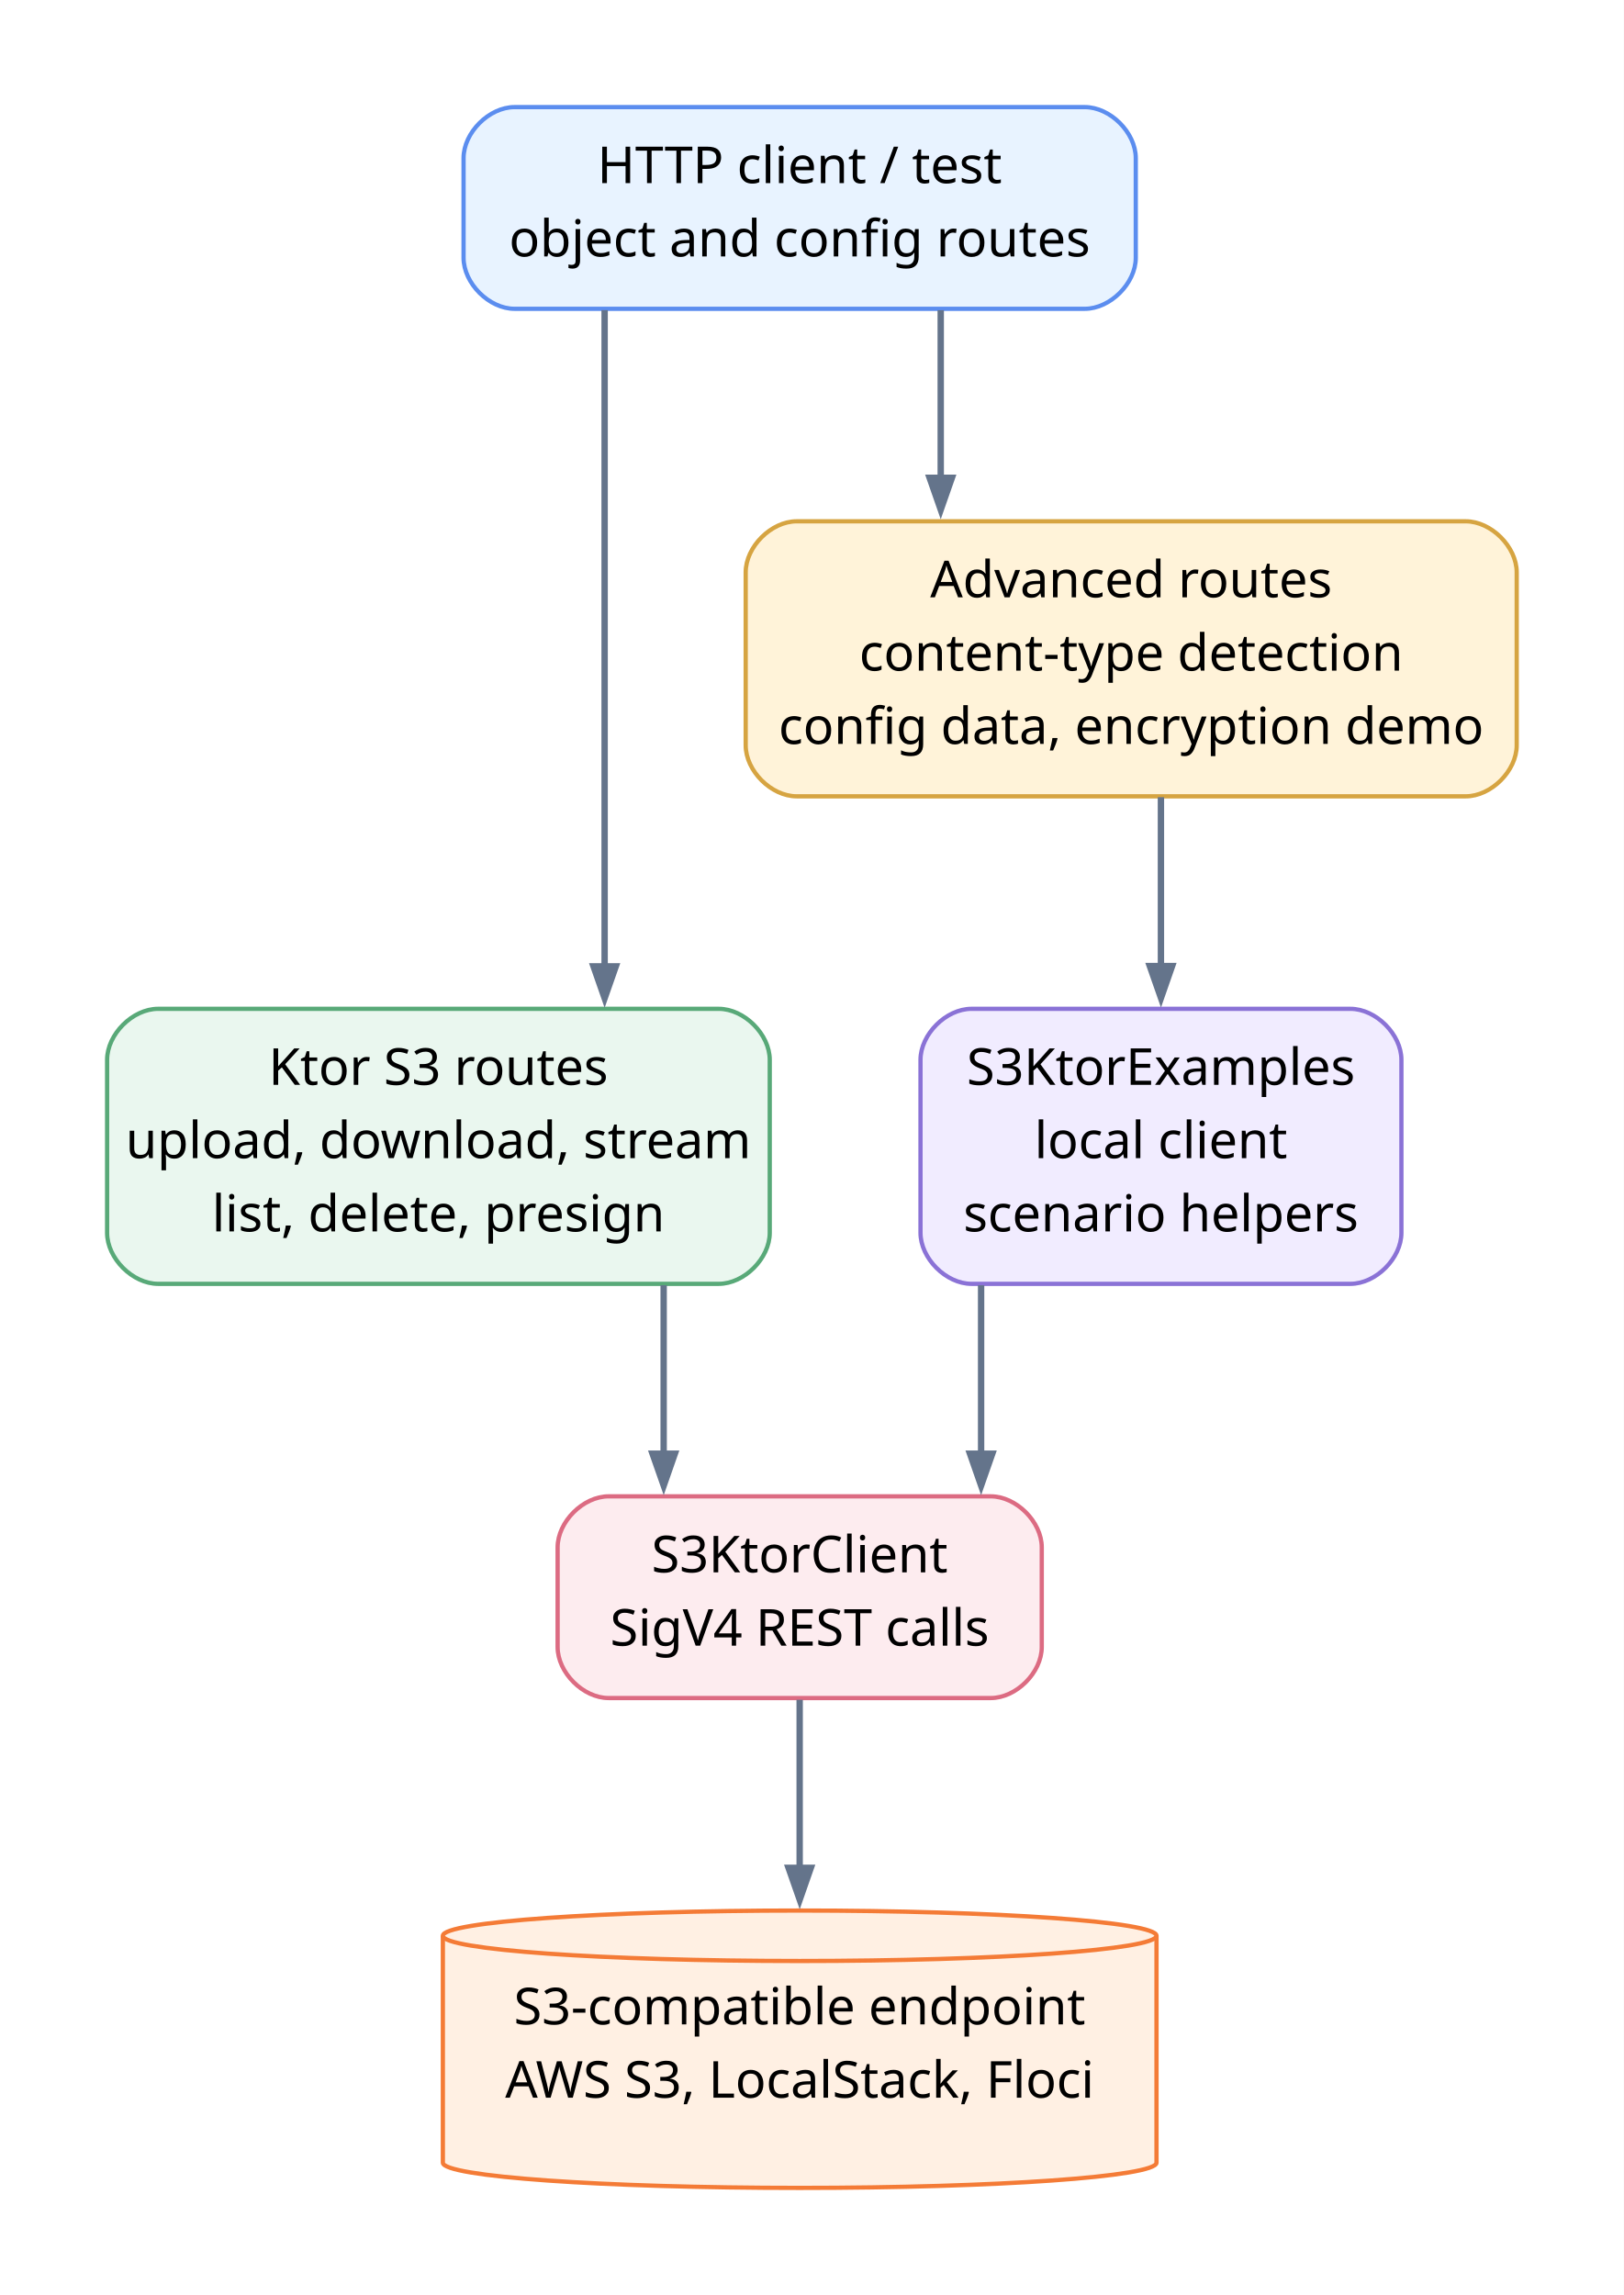
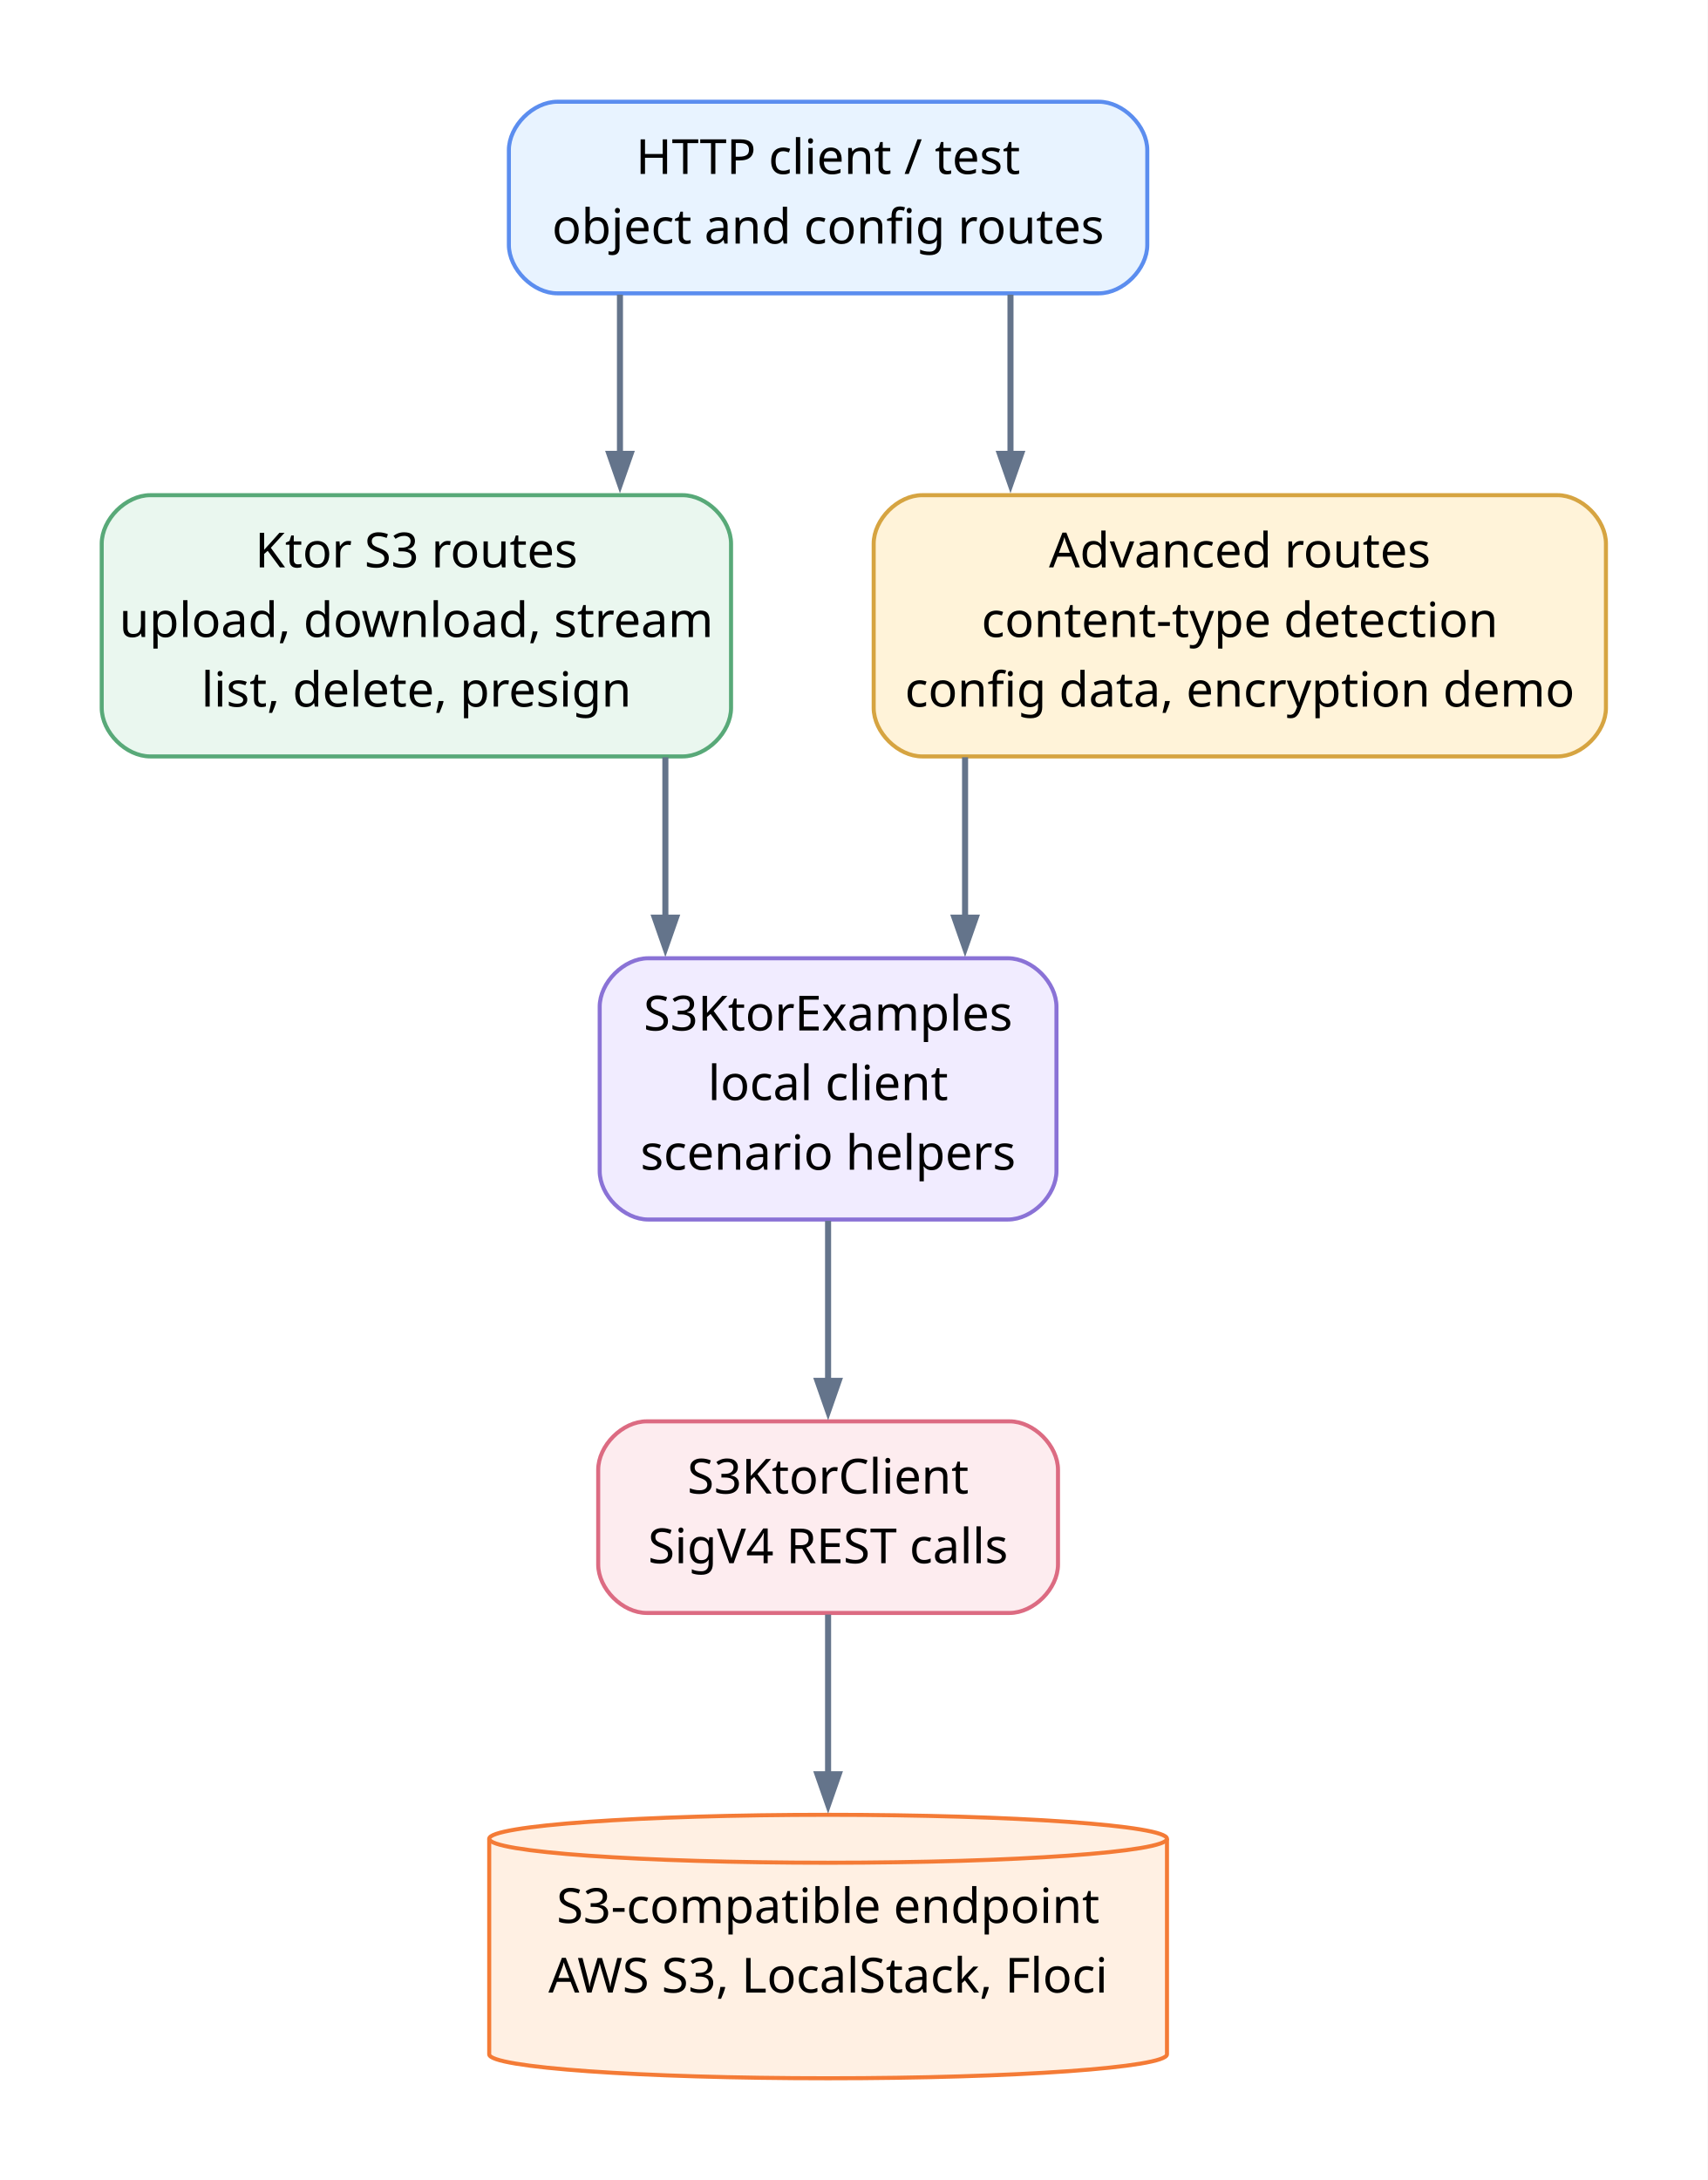
- <svg xmlns="http://www.w3.org/2000/svg" width="382pt" height="540pt" viewBox="0.00 0.00 382.00 540.00">
+ <svg xmlns="http://www.w3.org/2000/svg" width="423pt" height="540pt" viewBox="0.00 0.00 423.00 540.00">
  <g id="graph0" class="graph" transform="scale(1 1) rotate(0) translate(25.2 514.8)">
-     <polygon fill="#ffffff" stroke="none" points="-25.2,25.2 -25.2,-514.8 356.86,-514.8 356.86,25.2 -25.2,25.2" />
+     <polygon fill="#ffffff" stroke="none" points="-25.2,25.2 -25.2,-514.8 397.86,-514.8 397.86,25.2 -25.2,25.2" />
    <g id="node1" class="node">
-       <path fill="#e8f3ff" stroke="#5b8def" d="M230.03,-489.6C230.03,-489.6 95.88,-489.6 95.88,-489.6 89.87,-489.6 83.87,-483.6 83.87,-477.6 83.87,-477.6 83.87,-454.14 83.87,-454.14 83.87,-448.14 89.87,-442.14 95.87,-442.14 95.87,-442.14 230.03,-442.14 230.03,-442.14 236.03,-442.14 242.03,-448.14 242.03,-454.14 242.03,-454.14 242.03,-477.6 242.03,-477.6 242.03,-483.6 236.03,-489.6 230.03,-489.6" />
-       <text xml:space="preserve" text-anchor="middle" x="162.95" y="-471.72" font-family="Architects Daughter" font-size="12.00">HTTP client / test</text>
-       <text xml:space="preserve" text-anchor="middle" x="162.95" y="-454.47" font-family="Architects Daughter" font-size="12.00">object and config routes</text>
+       <path fill="#e8f3ff" stroke="#5b8def" d="M247.03,-489.6C247.03,-489.6 112.88,-489.6 112.88,-489.6 106.87,-489.6 100.87,-483.6 100.87,-477.6 100.87,-477.6 100.87,-454.14 100.87,-454.14 100.87,-448.14 106.87,-442.14 112.87,-442.14 112.87,-442.14 247.03,-442.14 247.03,-442.14 253.03,-442.14 259.03,-448.14 259.03,-454.14 259.03,-454.14 259.03,-477.6 259.03,-477.6 259.03,-483.6 253.03,-489.6 247.03,-489.6" />
+       <text xml:space="preserve" text-anchor="middle" x="179.95" y="-471.72" font-family="Architects Daughter" font-size="12.00">HTTP client / test</text>
+       <text xml:space="preserve" text-anchor="middle" x="179.95" y="-454.47" font-family="Architects Daughter" font-size="12.00">object and config routes</text>
    </g>
    <g id="node2" class="node">
-       <path fill="#eaf7ef" stroke="#58a978" d="M143.91,-277.43C143.91,-277.43 12,-277.43 12,-277.43 6,-277.43 0,-271.43 0,-265.43 0,-265.43 0,-224.72 0,-224.72 0,-218.72 6,-212.72 12,-212.72 12,-212.72 143.91,-212.72 143.91,-212.72 149.91,-212.72 155.91,-218.72 155.91,-224.72 155.91,-224.72 155.91,-265.43 155.91,-265.43 155.91,-271.43 149.91,-277.43 143.91,-277.43" />
-       <text xml:space="preserve" text-anchor="middle" x="77.95" y="-259.55" font-family="Architects Daughter" font-size="12.00">Ktor S3 routes</text>
-       <text xml:space="preserve" text-anchor="middle" x="77.95" y="-242.3" font-family="Architects Daughter" font-size="12.00">upload, download, stream</text>
-       <text xml:space="preserve" text-anchor="middle" x="77.95" y="-225.05" font-family="Architects Daughter" font-size="12.00">list, delete, presign</text>
+       <path fill="#eaf7ef" stroke="#58a978" d="M143.91,-392.14C143.91,-392.14 12,-392.14 12,-392.14 6,-392.14 0,-386.14 0,-380.14 0,-380.14 0,-339.43 0,-339.43 0,-333.43 6,-327.43 12,-327.43 12,-327.43 143.91,-327.43 143.91,-327.43 149.91,-327.43 155.91,-333.43 155.91,-339.43 155.91,-339.43 155.91,-380.14 155.91,-380.14 155.91,-386.14 149.91,-392.14 143.91,-392.14" />
+       <text xml:space="preserve" text-anchor="middle" x="77.95" y="-374.26" font-family="Architects Daughter" font-size="12.00">Ktor S3 routes</text>
+       <text xml:space="preserve" text-anchor="middle" x="77.95" y="-357.01" font-family="Architects Daughter" font-size="12.00">upload, download, stream</text>
+       <text xml:space="preserve" text-anchor="middle" x="77.95" y="-339.76" font-family="Architects Daughter" font-size="12.00">list, delete, presign</text>
    </g>
    <g id="edge1" class="edge">
-       <path fill="none" stroke="#64748b" stroke-width="1.5" d="M117.06,-441.82C117.06,-441.82 117.06,-287.43 117.06,-287.43" />
-       <polygon fill="#64748b" stroke="#64748b" stroke-width="1.5" points="119.69,-287.43 117.06,-279.93 114.44,-287.43 119.69,-287.43" />
+       <path fill="none" stroke="#64748b" stroke-width="1.5" d="M128.39,-441.8C128.39,-441.8 128.39,-402.38 128.39,-402.38" />
+       <polygon fill="#64748b" stroke="#64748b" stroke-width="1.5" points="131.02,-402.38 128.39,-394.88 125.77,-402.38 131.02,-402.38" />
    </g>
    <g id="node3" class="node">
-       <path fill="#fff3d9" stroke="#d6a441" d="M319.66,-392.14C319.66,-392.14 162.25,-392.14 162.25,-392.14 156.25,-392.14 150.25,-386.14 150.25,-380.14 150.25,-380.14 150.25,-339.43 150.25,-339.43 150.25,-333.43 156.25,-327.43 162.25,-327.43 162.25,-327.43 319.66,-327.43 319.66,-327.43 325.66,-327.43 331.66,-333.43 331.66,-339.43 331.66,-339.43 331.66,-380.14 331.66,-380.14 331.66,-386.14 325.66,-392.14 319.66,-392.14" />
-       <text xml:space="preserve" text-anchor="middle" x="240.95" y="-374.26" font-family="Architects Daughter" font-size="12.00">Advanced routes</text>
-       <text xml:space="preserve" text-anchor="middle" x="240.95" y="-357.01" font-family="Architects Daughter" font-size="12.00">content-type detection</text>
-       <text xml:space="preserve" text-anchor="middle" x="240.95" y="-339.76" font-family="Architects Daughter" font-size="12.00">config data, encryption demo</text>
+       <path fill="#fff3d9" stroke="#d6a441" d="M360.66,-392.14C360.66,-392.14 203.25,-392.14 203.25,-392.14 197.25,-392.14 191.25,-386.14 191.25,-380.14 191.25,-380.14 191.25,-339.43 191.25,-339.43 191.25,-333.43 197.25,-327.43 203.25,-327.43 203.25,-327.43 360.66,-327.43 360.66,-327.43 366.66,-327.43 372.66,-333.43 372.66,-339.43 372.66,-339.43 372.66,-380.14 372.66,-380.14 372.66,-386.14 366.66,-392.14 360.66,-392.14" />
+       <text xml:space="preserve" text-anchor="middle" x="281.95" y="-374.26" font-family="Architects Daughter" font-size="12.00">Advanced routes</text>
+       <text xml:space="preserve" text-anchor="middle" x="281.95" y="-357.01" font-family="Architects Daughter" font-size="12.00">content-type detection</text>
+       <text xml:space="preserve" text-anchor="middle" x="281.95" y="-339.76" font-family="Architects Daughter" font-size="12.00">config data, encryption demo</text>
    </g>
    <g id="edge2" class="edge">
-       <path fill="none" stroke="#64748b" stroke-width="1.5" d="M196.14,-441.8C196.14,-441.8 196.14,-402.38 196.14,-402.38" />
-       <polygon fill="#64748b" stroke="#64748b" stroke-width="1.5" points="198.77,-402.38 196.14,-394.88 193.52,-402.38 198.77,-402.38" />
+       <path fill="none" stroke="#64748b" stroke-width="1.5" d="M225.14,-441.8C225.14,-441.8 225.14,-402.38 225.14,-402.38" />
+       <polygon fill="#64748b" stroke="#64748b" stroke-width="1.5" points="227.77,-402.38 225.14,-394.88 222.52,-402.38 227.77,-402.38" />
+     </g>
+     <g id="node4" class="node">
+       <path fill="#f1ecff" stroke="#8a72d6" d="M224.53,-277.43C224.53,-277.43 135.37,-277.43 135.37,-277.43 129.38,-277.43 123.37,-271.43 123.37,-265.43 123.37,-265.43 123.37,-224.72 123.37,-224.72 123.37,-218.72 129.37,-212.72 135.37,-212.72 135.37,-212.72 224.53,-212.72 224.53,-212.72 230.53,-212.72 236.53,-218.72 236.53,-224.72 236.53,-224.72 236.53,-265.43 236.53,-265.43 236.53,-271.43 230.53,-277.43 224.53,-277.43" />
+       <text xml:space="preserve" text-anchor="middle" x="179.95" y="-259.55" font-family="Architects Daughter" font-size="12.00">S3KtorExamples</text>
+       <text xml:space="preserve" text-anchor="middle" x="179.95" y="-242.3" font-family="Architects Daughter" font-size="12.00">local client</text>
+       <text xml:space="preserve" text-anchor="middle" x="179.95" y="-225.05" font-family="Architects Daughter" font-size="12.00">scenario helpers</text>
+     </g>
+     <g id="edge3" class="edge">
+       <path fill="none" stroke="#64748b" stroke-width="1.5" d="M139.64,-327.22C139.64,-327.22 139.64,-287.49 139.64,-287.49" />
+       <polygon fill="#64748b" stroke="#64748b" stroke-width="1.5" points="142.27,-287.49 139.64,-279.99 137.02,-287.49 142.27,-287.49" />
+     </g>
+     <g id="edge4" class="edge">
+       <path fill="none" stroke="#64748b" stroke-width="1.5" d="M213.89,-327.22C213.89,-327.22 213.89,-287.49 213.89,-287.49" />
+       <polygon fill="#64748b" stroke="#64748b" stroke-width="1.5" points="216.52,-287.49 213.89,-279.99 211.27,-287.49 216.52,-287.49" />
    </g>
    <g id="node5" class="node">
-       <path fill="#fdecef" stroke="#dc6b82" d="M207.91,-162.72C207.91,-162.72 118,-162.72 118,-162.72 112,-162.72 106,-156.72 106,-150.72 106,-150.72 106,-127.26 106,-127.26 106,-121.26 112,-115.26 118,-115.26 118,-115.26 207.91,-115.26 207.91,-115.26 213.91,-115.26 219.91,-121.26 219.91,-127.26 219.91,-127.26 219.91,-150.72 219.91,-150.72 219.91,-156.72 213.91,-162.72 207.91,-162.72" />
-       <text xml:space="preserve" text-anchor="middle" x="162.95" y="-144.84" font-family="Architects Daughter" font-size="12.00">S3KtorClient</text>
-       <text xml:space="preserve" text-anchor="middle" x="162.95" y="-127.59" font-family="Architects Daughter" font-size="12.00">SigV4 REST calls</text>
-     </g>
-     <g id="edge3" class="edge">
-       <path fill="none" stroke="#64748b" stroke-width="1.5" d="M130.95,-212.38C130.95,-212.38 130.95,-172.75 130.95,-172.75" />
-       <polygon fill="#64748b" stroke="#64748b" stroke-width="1.5" points="133.58,-172.75 130.96,-165.25 128.33,-172.75 133.58,-172.75" />
-     </g>
-     <g id="node4" class="node">
-       <path fill="#f1ecff" stroke="#8a72d6" d="M292.53,-277.43C292.53,-277.43 203.38,-277.43 203.38,-277.43 197.38,-277.43 191.38,-271.43 191.38,-265.43 191.38,-265.43 191.38,-224.72 191.38,-224.72 191.38,-218.72 197.38,-212.72 203.38,-212.72 203.38,-212.72 292.53,-212.72 292.53,-212.72 298.53,-212.72 304.53,-218.72 304.53,-224.72 304.53,-224.72 304.53,-265.43 304.53,-265.43 304.53,-271.43 298.53,-277.43 292.53,-277.43" />
-       <text xml:space="preserve" text-anchor="middle" x="247.95" y="-259.55" font-family="Architects Daughter" font-size="12.00">S3KtorExamples</text>
-       <text xml:space="preserve" text-anchor="middle" x="247.95" y="-242.3" font-family="Architects Daughter" font-size="12.00">local client</text>
-       <text xml:space="preserve" text-anchor="middle" x="247.95" y="-225.05" font-family="Architects Daughter" font-size="12.00">scenario helpers</text>
-     </g>
-     <g id="edge4" class="edge">
-       <path fill="none" stroke="#64748b" stroke-width="1.5" d="M247.95,-327.22C247.95,-327.22 247.95,-287.49 247.95,-287.49" />
-       <polygon fill="#64748b" stroke="#64748b" stroke-width="1.5" points="250.58,-287.49 247.96,-279.99 245.33,-287.49 250.58,-287.49" />
+       <path fill="#fdecef" stroke="#dc6b82" d="M224.91,-162.72C224.91,-162.72 135,-162.72 135,-162.72 129,-162.72 123,-156.72 123,-150.72 123,-150.72 123,-127.26 123,-127.26 123,-121.26 129,-115.26 135,-115.26 135,-115.26 224.91,-115.26 224.91,-115.26 230.91,-115.26 236.91,-121.26 236.91,-127.26 236.91,-127.26 236.91,-150.72 236.91,-150.72 236.91,-156.72 230.91,-162.72 224.91,-162.72" />
+       <text xml:space="preserve" text-anchor="middle" x="179.95" y="-144.84" font-family="Architects Daughter" font-size="12.00">S3KtorClient</text>
+       <text xml:space="preserve" text-anchor="middle" x="179.95" y="-127.59" font-family="Architects Daughter" font-size="12.00">SigV4 REST calls</text>
    </g>
    <g id="edge5" class="edge">
-       <path fill="none" stroke="#64748b" stroke-width="1.5" d="M205.64,-212.38C205.64,-212.38 205.64,-172.75 205.64,-172.75" />
-       <polygon fill="#64748b" stroke="#64748b" stroke-width="1.5" points="208.27,-172.75 205.64,-165.25 203.02,-172.75 208.27,-172.75" />
+       <path fill="none" stroke="#64748b" stroke-width="1.5" d="M179.95,-212.38C179.95,-212.38 179.95,-172.75 179.95,-172.75" />
+       <polygon fill="#64748b" stroke="#64748b" stroke-width="1.5" points="182.58,-172.75 179.96,-165.25 177.33,-172.75 182.58,-172.75" />
    </g>
    <g id="node6" class="node">
-       <path fill="#fff0e3" stroke="#f47b36" d="M246.91,-59.33C246.91,-62.6 209.28,-65.26 162.95,-65.26 116.63,-65.26 79,-62.6 79,-59.33 79,-59.33 79,-5.93 79,-5.93 79,-2.66 116.63,0 162.95,0 209.28,0 246.91,-2.66 246.91,-5.93 246.91,-5.93 246.91,-59.33 246.91,-59.33" />
-       <path fill="none" stroke="#f47b36" d="M246.91,-59.33C246.91,-56.05 209.28,-53.39 162.95,-53.39 116.63,-53.39 79,-56.05 79,-59.33" />
-       <text xml:space="preserve" text-anchor="middle" x="162.95" y="-38.48" font-family="Architects Daughter" font-size="12.00">S3-compatible endpoint</text>
-       <text xml:space="preserve" text-anchor="middle" x="162.95" y="-21.23" font-family="Architects Daughter" font-size="12.00">AWS S3, LocalStack, Floci</text>
+       <path fill="#fff0e3" stroke="#f47b36" d="M263.91,-59.33C263.91,-62.6 226.28,-65.26 179.95,-65.26 133.63,-65.26 96,-62.6 96,-59.33 96,-59.33 96,-5.93 96,-5.93 96,-2.66 133.63,0 179.95,0 226.28,0 263.91,-2.66 263.91,-5.93 263.91,-5.93 263.91,-59.33 263.91,-59.33" />
+       <path fill="none" stroke="#f47b36" d="M263.91,-59.33C263.91,-56.05 226.28,-53.39 179.95,-53.39 133.63,-53.39 96,-56.05 96,-59.33" />
+       <text xml:space="preserve" text-anchor="middle" x="179.95" y="-38.48" font-family="Architects Daughter" font-size="12.00">S3-compatible endpoint</text>
+       <text xml:space="preserve" text-anchor="middle" x="179.95" y="-21.23" font-family="Architects Daughter" font-size="12.00">AWS S3, LocalStack, Floci</text>
    </g>
    <g id="edge6" class="edge">
-       <path fill="none" stroke="#64748b" stroke-width="1.5" d="M162.95,-114.85C162.95,-114.85 162.95,-75.31 162.95,-75.31" />
-       <polygon fill="#64748b" stroke="#64748b" stroke-width="1.5" points="165.58,-75.31 162.96,-67.81 160.33,-75.31 165.58,-75.31" />
+       <path fill="none" stroke="#64748b" stroke-width="1.5" d="M179.95,-114.85C179.95,-114.85 179.95,-75.31 179.95,-75.31" />
+       <polygon fill="#64748b" stroke="#64748b" stroke-width="1.5" points="182.58,-75.31 179.96,-67.81 177.33,-75.31 182.58,-75.31" />
    </g>
  </g>
</svg>
